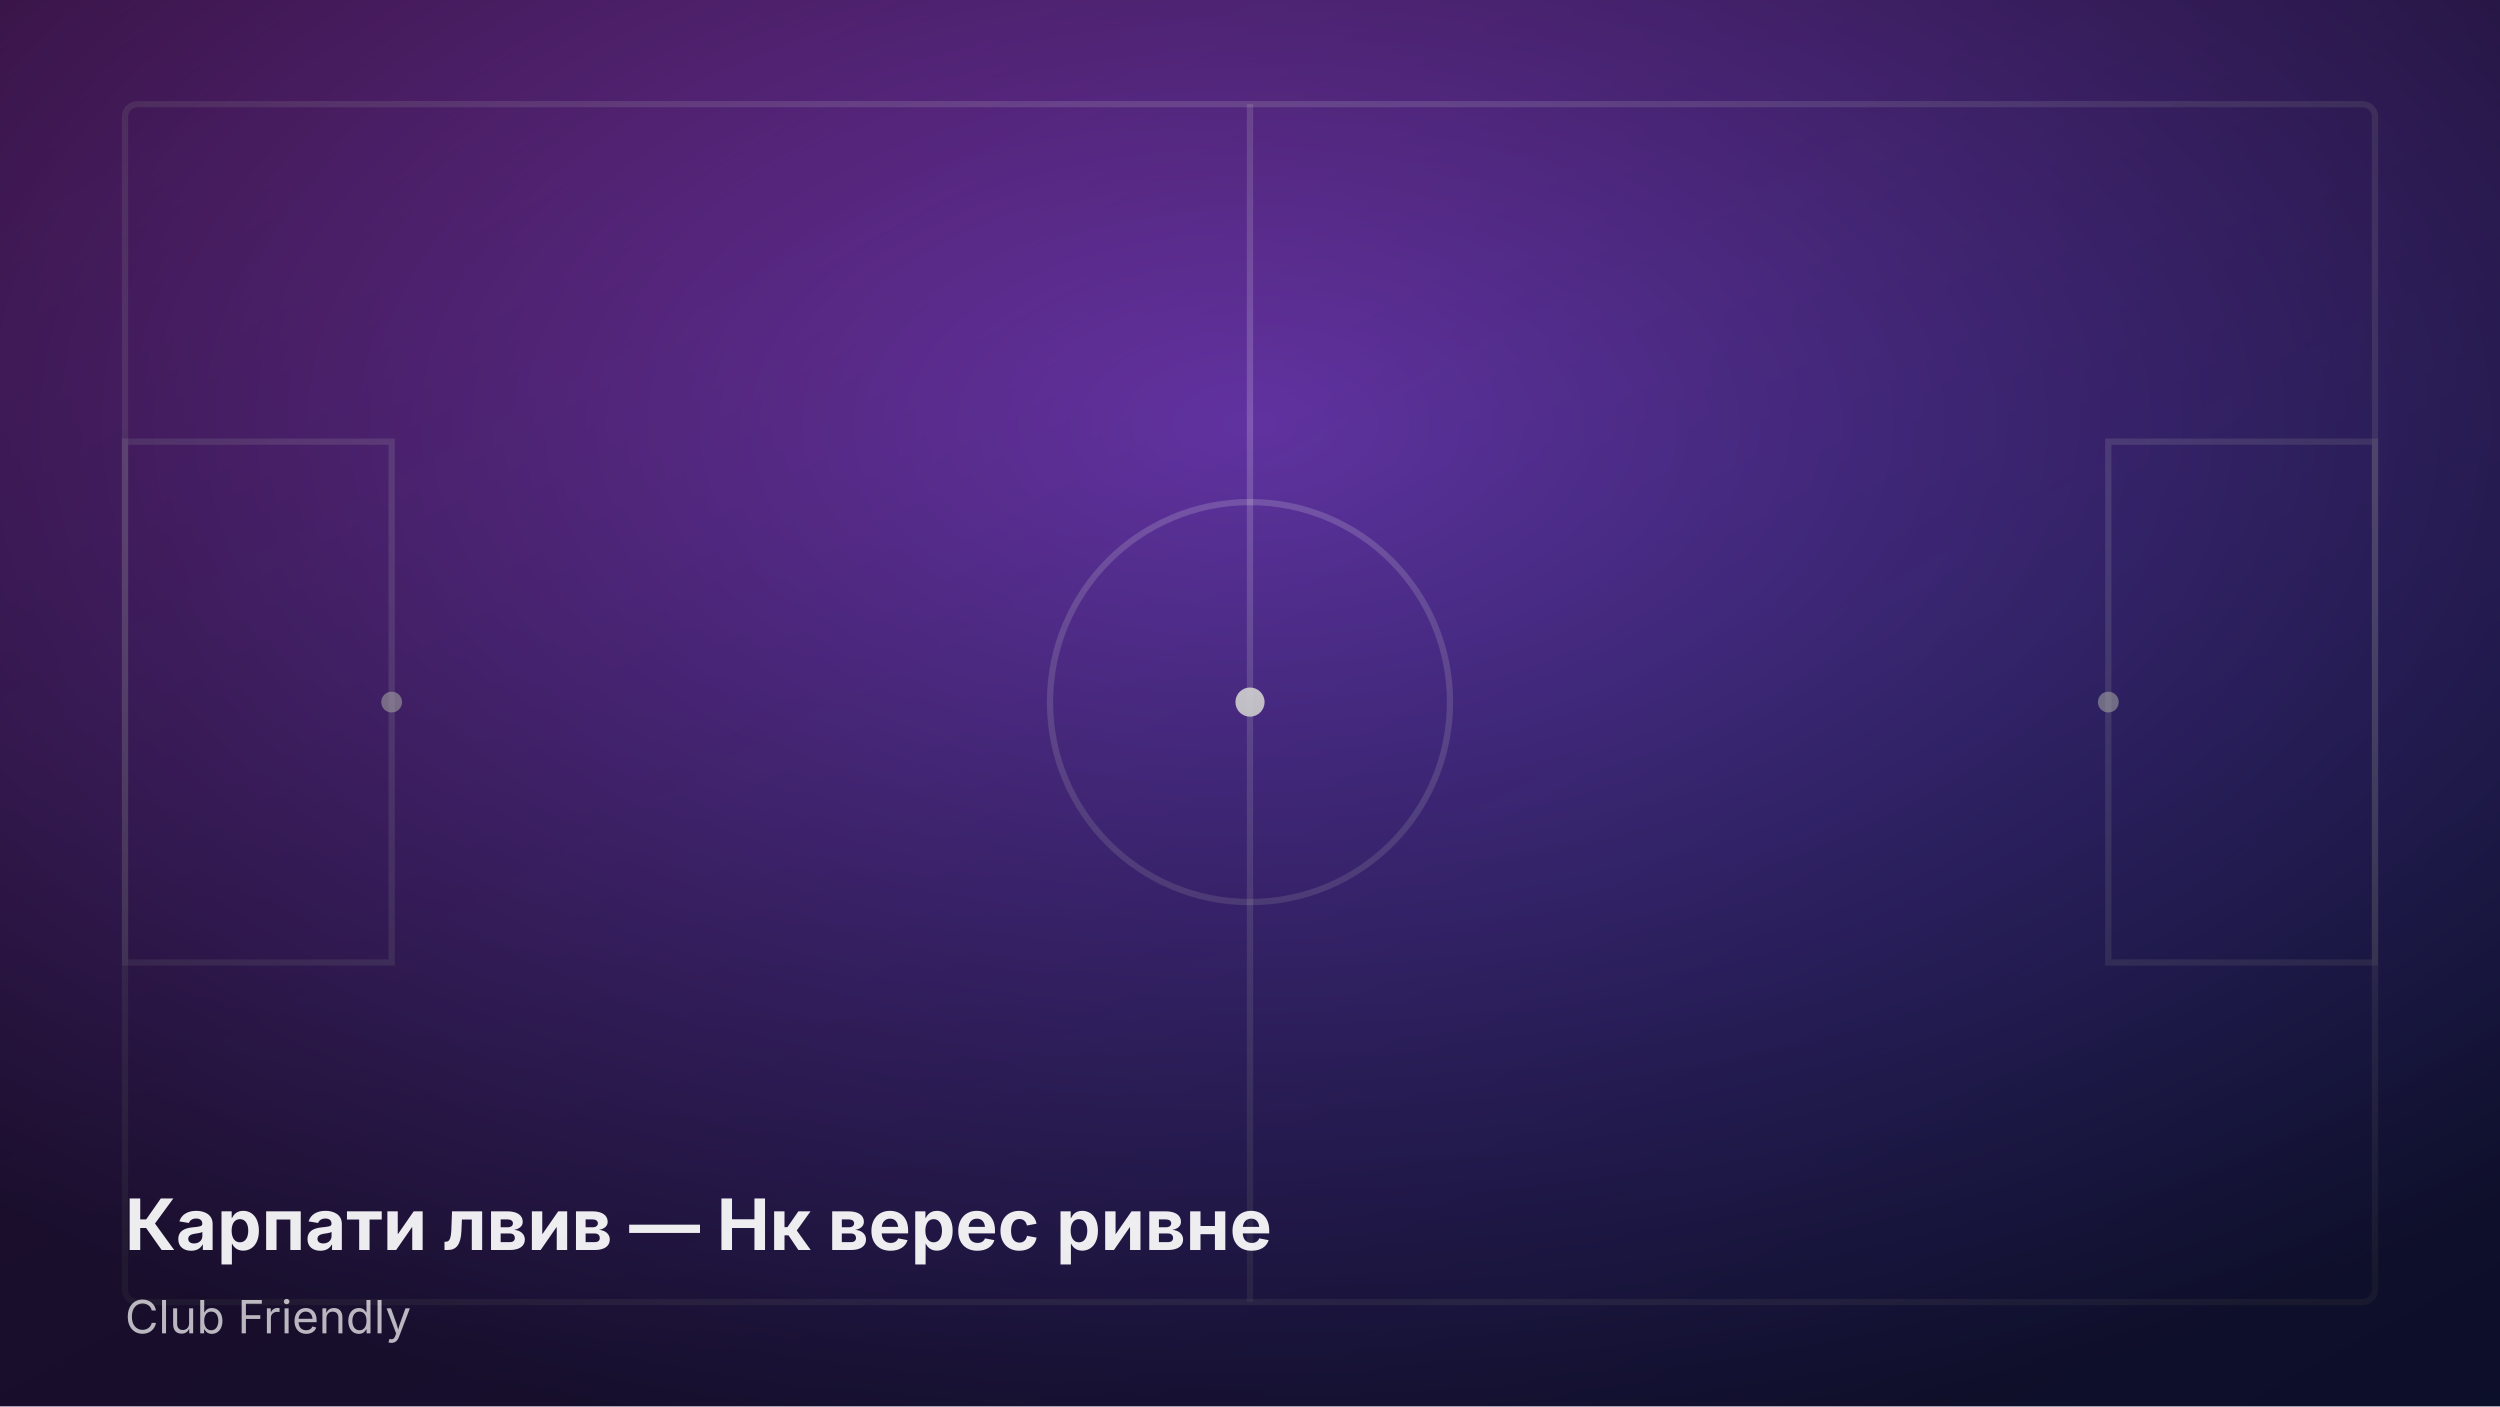
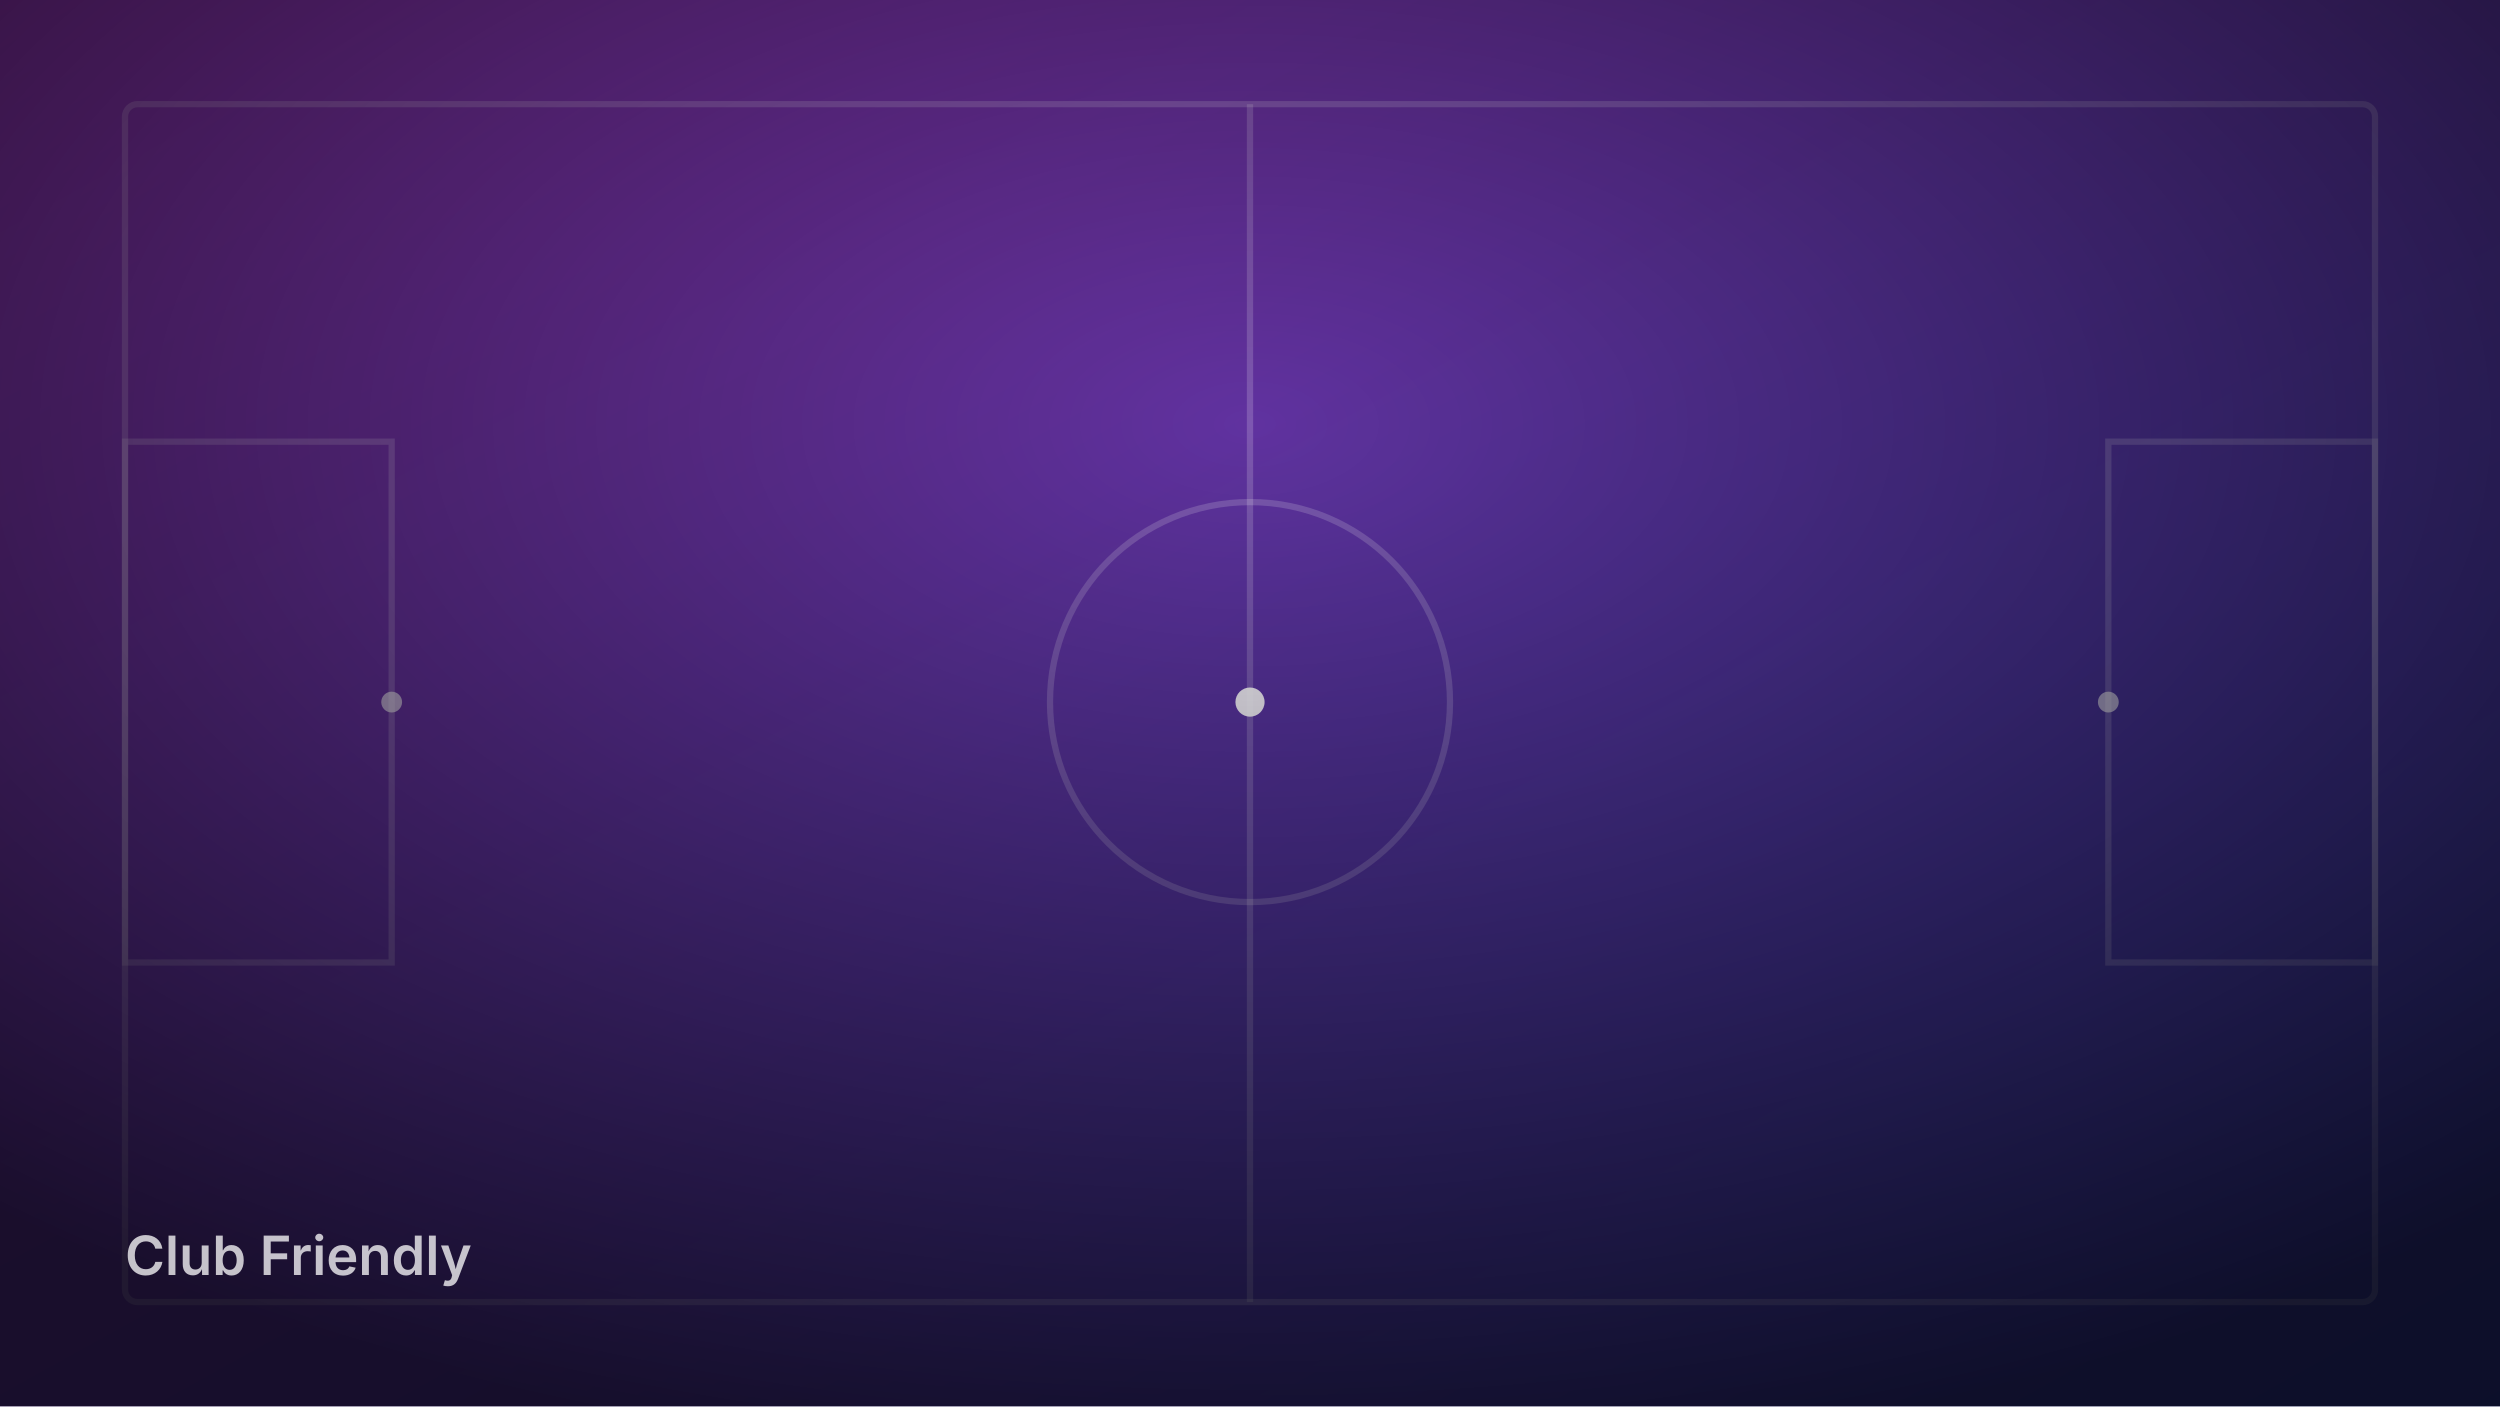
<svg xmlns="http://www.w3.org/2000/svg" viewBox="0 0 1200 675" width="1200" height="675">
  <defs>
    <linearGradient id="g" x1="0" y1="0" x2="1" y2="1">
      <stop offset="0" stop-color="hsl(282 55% 42%)" />
      <stop offset="1" stop-color="hsl(234 55% 38%)" />
    </linearGradient>
    <radialGradient id="v" cx="50%" cy="30%" r="75%">
      <stop offset="0" stop-color="#000" stop-opacity="0" />
      <stop offset="1" stop-color="#000" stop-opacity=".72" />
    </radialGradient>
  </defs>
  <rect width="1200" height="675" fill="url(#g)" />
  <g fill="none" stroke="#ffffff" stroke-opacity=".18" stroke-width="3">
    <rect x="60" y="50" width="1080" height="575" rx="6" />
    <line x1="600" y1="50" x2="600" y2="625" />
    <circle cx="600" cy="337" r="96" />
    <rect x="60" y="212" width="128" height="250" />
    <rect x="1012" y="212" width="128" height="250" />
  </g>
  <g fill="#ffffff" fill-opacity=".9">
    <circle cx="600" cy="337" r="7" />
    <circle cx="188" cy="337" r="5" fill-opacity=".6" />
    <circle cx="1012" cy="337" r="5" fill-opacity=".6" />
  </g>
  <rect width="1200" height="675" fill="url(#v)" />
-   <text x="60" y="600" font-family="Inter,system-ui,sans-serif" font-size="34" font-weight="700" fill="#ffffff" fill-opacity=".92">Карпати лвив — Нк верес ривне</text>
-   <text x="60" y="640" font-family="Inter,system-ui,sans-serif" font-size="22" fill="#ffffff" fill-opacity=".7">Club Friendly</text>
+   <text x="60" y="612" font-family="Inter,system-ui,sans-serif" font-size="26" font-weight="600" fill="#ffffff" fill-opacity=".75">Club Friendly</text>
</svg>
